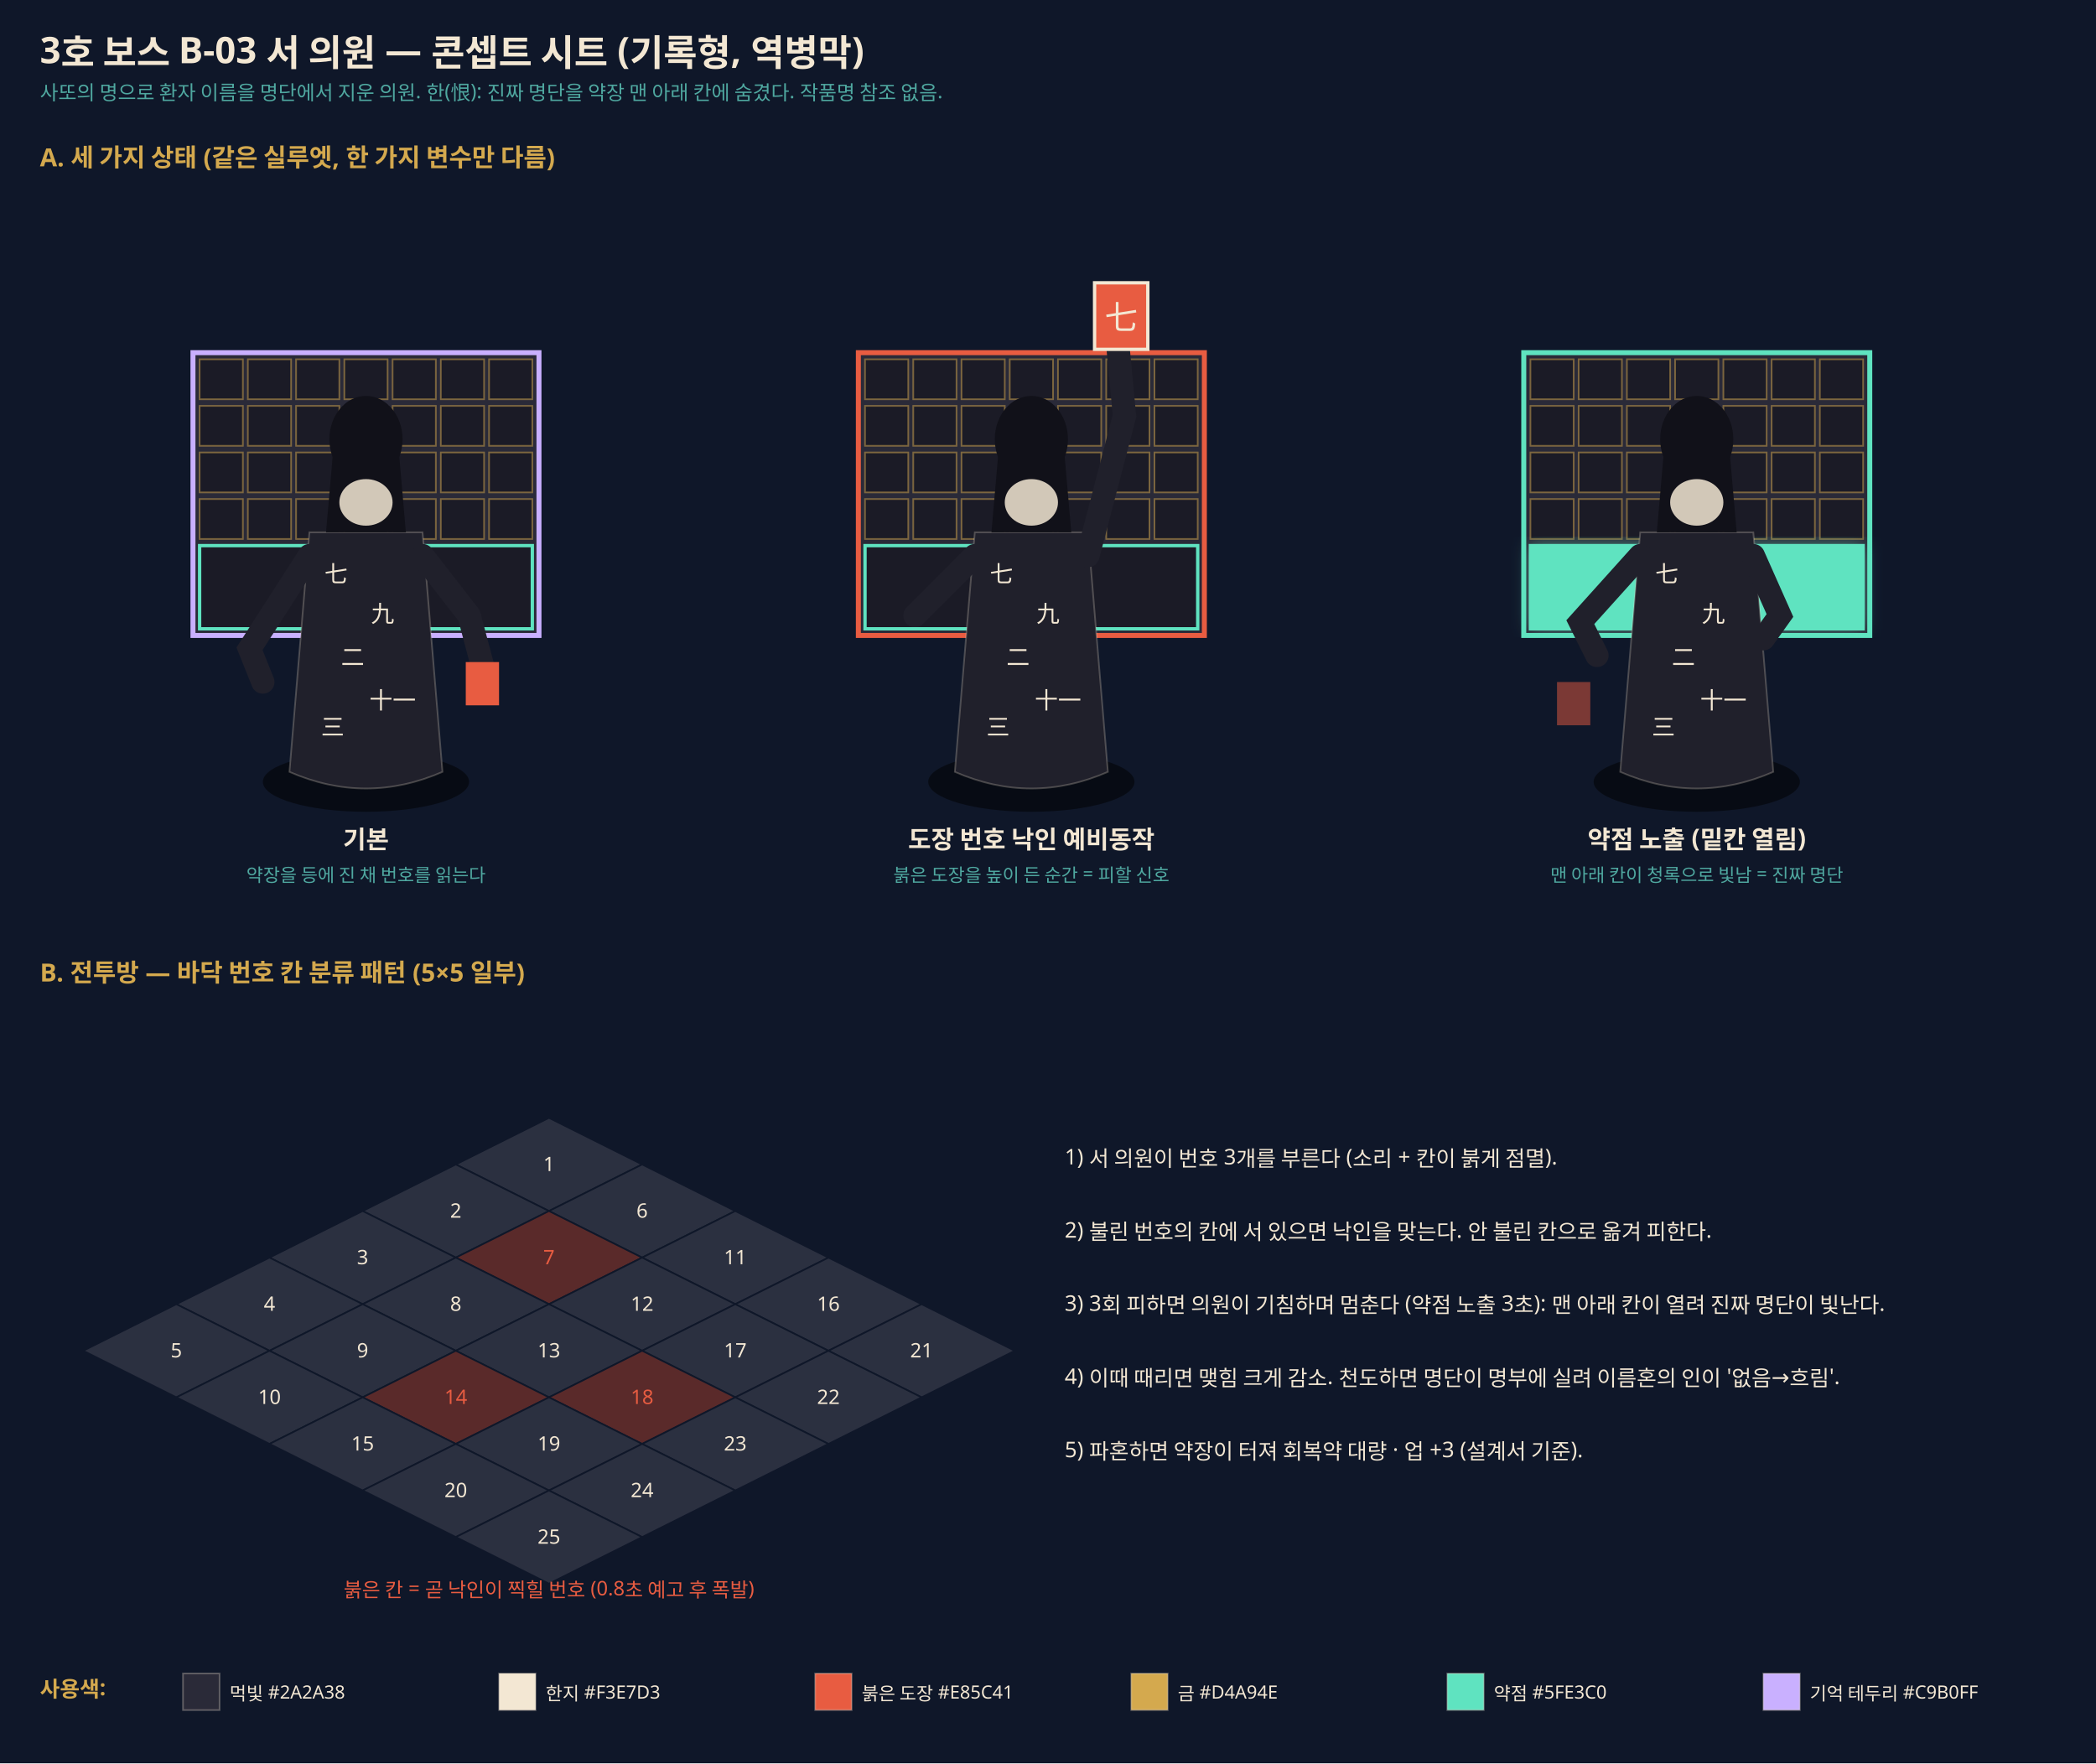
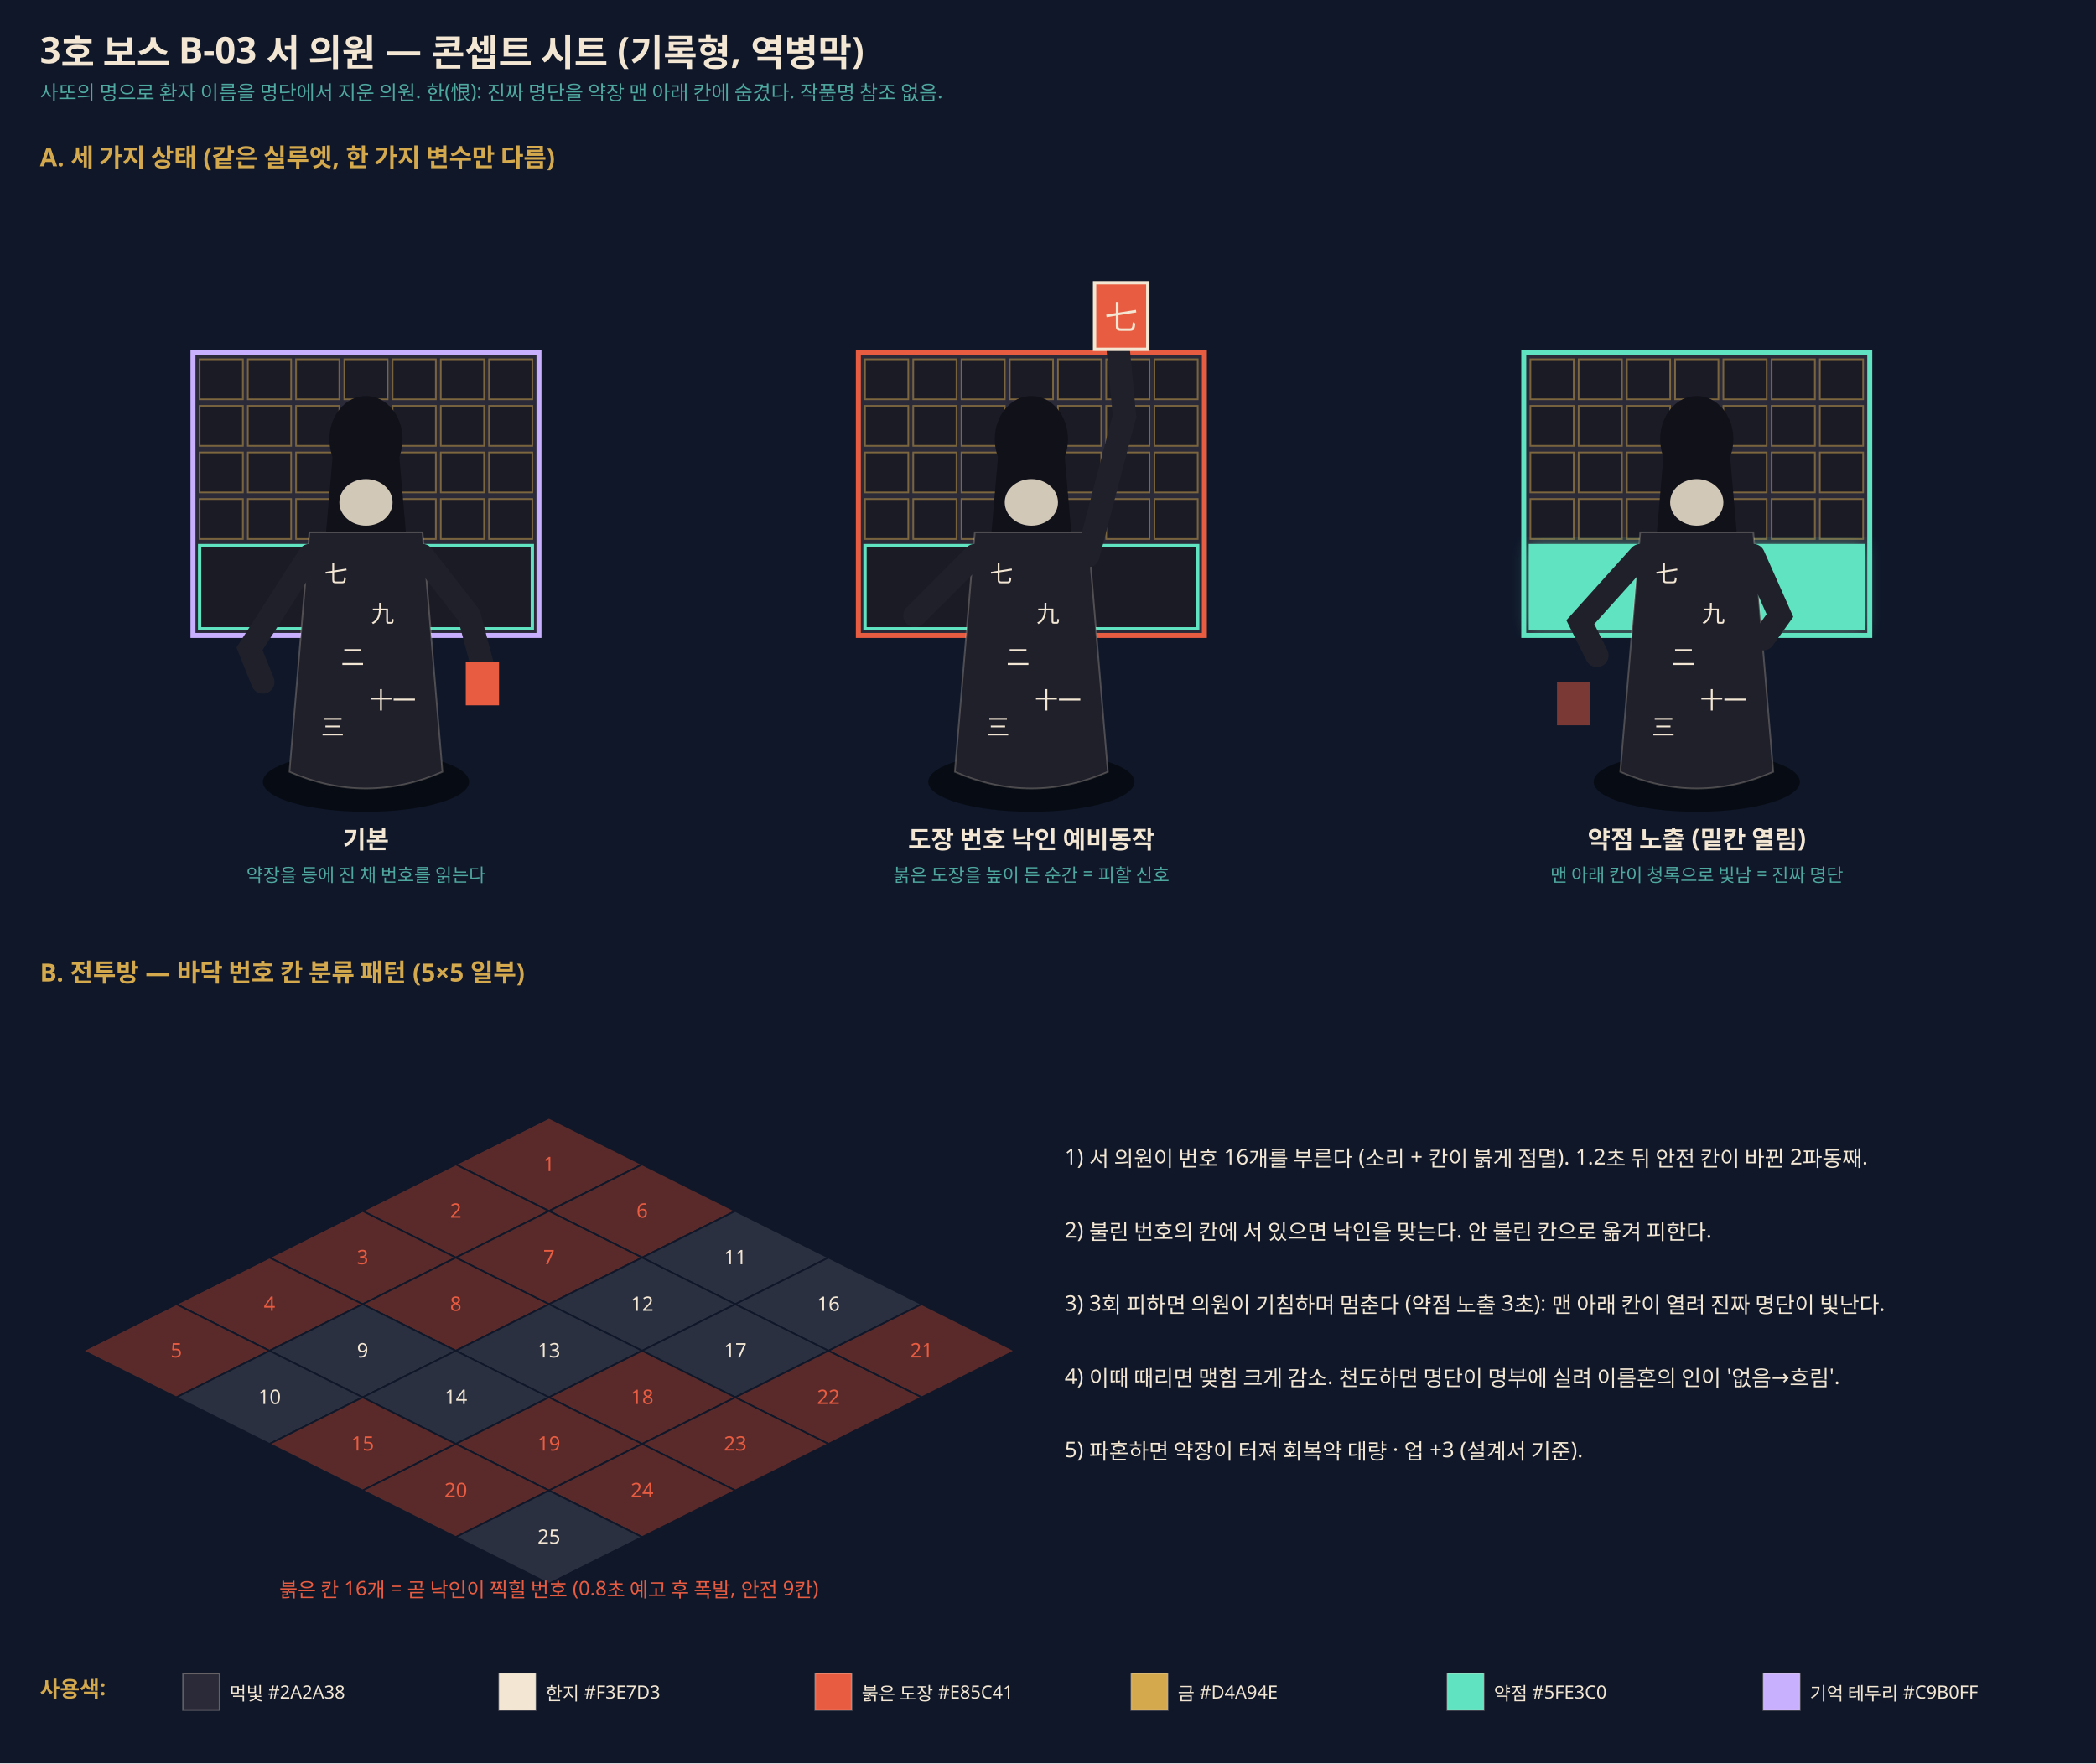
<svg xmlns="http://www.w3.org/2000/svg" viewBox="0 0 1260 1060" width="1260" height="1060" font-family="sans-serif">
  <rect width="1260" height="1060" fill="#0F1729" />
  <defs>
    <filter id="gl">
      <feGaussianBlur stdDeviation="5" />
    </filter>
  </defs>
  <text x="24" y="38" fill="#F3E7D3" font-size="22" text-anchor="start" font-weight="bold">3호 보스 B-03 서 의원 — 콘셉트 시트 (기록형, 역병막)</text>
  <text x="24" y="60" fill="#4FA8A0" font-size="12" text-anchor="start">사또의 명으로 환자 이름을 명단에서 지운 의원. 한(恨): 진짜 명단을 약장 맨 아래 칸에 숨겼다. 작품명 참조 없음.</text>
  <text x="24" y="100" fill="#D4A94E" font-size="15" text-anchor="start" font-weight="bold">A. 세 가지 상태 (같은 실루엣, 한 가지 변수만 다름)</text>
  <g transform="translate(220,470)">
    <ellipse cx="0" cy="0" rx="62" ry="18" fill="#000" opacity=".5" />
    <g transform="translate(0,-8)">
      <rect x="-104" y="-250" width="208" height="170" fill="#2A2A38" stroke="#C9B0FF" stroke-width="3" />
      <rect x="-100" y="-246" width="26" height="24" fill="#1B1B26" stroke="#D4A94E" stroke-opacity=".5" />
      <rect x="-71" y="-246" width="26" height="24" fill="#1B1B26" stroke="#D4A94E" stroke-opacity=".5" />
      <rect x="-42" y="-246" width="26" height="24" fill="#1B1B26" stroke="#D4A94E" stroke-opacity=".5" />
      <rect x="-13" y="-246" width="26" height="24" fill="#1B1B26" stroke="#D4A94E" stroke-opacity=".5" />
      <rect x="16" y="-246" width="26" height="24" fill="#1B1B26" stroke="#D4A94E" stroke-opacity=".5" />
      <rect x="45" y="-246" width="26" height="24" fill="#1B1B26" stroke="#D4A94E" stroke-opacity=".5" />
      <rect x="74" y="-246" width="26" height="24" fill="#1B1B26" stroke="#D4A94E" stroke-opacity=".5" />
      <rect x="-100" y="-218" width="26" height="24" fill="#1B1B26" stroke="#D4A94E" stroke-opacity=".5" />
      <rect x="-71" y="-218" width="26" height="24" fill="#1B1B26" stroke="#D4A94E" stroke-opacity=".5" />
      <rect x="-42" y="-218" width="26" height="24" fill="#1B1B26" stroke="#D4A94E" stroke-opacity=".5" />
      <rect x="-13" y="-218" width="26" height="24" fill="#1B1B26" stroke="#D4A94E" stroke-opacity=".5" />
      <rect x="16" y="-218" width="26" height="24" fill="#1B1B26" stroke="#D4A94E" stroke-opacity=".5" />
      <rect x="45" y="-218" width="26" height="24" fill="#1B1B26" stroke="#D4A94E" stroke-opacity=".5" />
      <rect x="74" y="-218" width="26" height="24" fill="#1B1B26" stroke="#D4A94E" stroke-opacity=".5" />
      <rect x="-100" y="-190" width="26" height="24" fill="#1B1B26" stroke="#D4A94E" stroke-opacity=".5" />
      <rect x="-71" y="-190" width="26" height="24" fill="#1B1B26" stroke="#D4A94E" stroke-opacity=".5" />
      <rect x="-42" y="-190" width="26" height="24" fill="#1B1B26" stroke="#D4A94E" stroke-opacity=".5" />
      <rect x="-13" y="-190" width="26" height="24" fill="#1B1B26" stroke="#D4A94E" stroke-opacity=".5" />
      <rect x="16" y="-190" width="26" height="24" fill="#1B1B26" stroke="#D4A94E" stroke-opacity=".5" />
      <rect x="45" y="-190" width="26" height="24" fill="#1B1B26" stroke="#D4A94E" stroke-opacity=".5" />
      <rect x="74" y="-190" width="26" height="24" fill="#1B1B26" stroke="#D4A94E" stroke-opacity=".5" />
      <rect x="-100" y="-162" width="26" height="24" fill="#1B1B26" stroke="#D4A94E" stroke-opacity=".5" />
      <rect x="-71" y="-162" width="26" height="24" fill="#1B1B26" stroke="#D4A94E" stroke-opacity=".5" />
      <rect x="-42" y="-162" width="26" height="24" fill="#1B1B26" stroke="#D4A94E" stroke-opacity=".5" />
      <rect x="-13" y="-162" width="26" height="24" fill="#1B1B26" stroke="#D4A94E" stroke-opacity=".5" />
      <rect x="16" y="-162" width="26" height="24" fill="#1B1B26" stroke="#D4A94E" stroke-opacity=".5" />
      <rect x="45" y="-162" width="26" height="24" fill="#1B1B26" stroke="#D4A94E" stroke-opacity=".5" />
      <rect x="74" y="-162" width="26" height="24" fill="#1B1B26" stroke="#D4A94E" stroke-opacity=".5" />
      <rect x="-100" y="-134" width="200" height="50" fill="#1B1B26" stroke="#5FE3C0" stroke-width="2" />
    </g>
    <path d="M-46,-6 L-34,-150 L34,-150 L46,-6 Q0,14 -46,-6 Z" fill="#20202B" stroke="#F3E7D3" stroke-opacity=".25" />
    <text x="-18" y="-120" fill="#F3E7D3" font-size="14" text-anchor="middle">七</text>
    <text x="10" y="-96" fill="#F3E7D3" font-size="14" text-anchor="middle">九</text>
    <text x="-8" y="-70" fill="#F3E7D3" font-size="14" text-anchor="middle">二</text>
    <text x="16" y="-44" fill="#F3E7D3" font-size="14" text-anchor="middle">十一</text>
    <text x="-20" y="-28" fill="#F3E7D3" font-size="14" text-anchor="middle">三</text>
    <path d="M-24,-150 L-20,-196 L20,-196 L24,-150 Z" fill="#111119" />
    <ellipse cx="0" cy="-206" rx="22" ry="26" fill="#111119" />
    <ellipse cx="0" cy="-168" rx="16" ry="14" fill="#F3E7D3" opacity=".85" />
    <path d="M-34,-136 L-70,-80 L-62,-60" stroke="#20202B" stroke-width="14" stroke-linecap="round" fill="none" />
    <path d="M34,-136 L62,-100 L70,-70" stroke="#20202B" stroke-width="14" stroke-linecap="round" fill="none" />
    <rect x="60" y="-72" width="20" height="26" fill="#E85C41" />
  </g>
  <text x="220" y="510" fill="#F3E7D3" font-size="15" text-anchor="middle" font-weight="bold">기본</text>
  <text x="220" y="530" fill="#4FA8A0" font-size="11" text-anchor="middle">약장을 등에 진 채 번호를 읽는다</text>
  <g transform="translate(620,470)">
    <ellipse cx="0" cy="0" rx="62" ry="18" fill="#000" opacity=".5" />
    <g transform="translate(0,-8)">
      <rect x="-104" y="-250" width="208" height="170" fill="#2A2A38" stroke="#E85C41" stroke-width="3" />
      <rect x="-100" y="-246" width="26" height="24" fill="#1B1B26" stroke="#D4A94E" stroke-opacity=".5" />
      <rect x="-71" y="-246" width="26" height="24" fill="#1B1B26" stroke="#D4A94E" stroke-opacity=".5" />
      <rect x="-42" y="-246" width="26" height="24" fill="#1B1B26" stroke="#D4A94E" stroke-opacity=".5" />
      <rect x="-13" y="-246" width="26" height="24" fill="#1B1B26" stroke="#D4A94E" stroke-opacity=".5" />
      <rect x="16" y="-246" width="26" height="24" fill="#1B1B26" stroke="#D4A94E" stroke-opacity=".5" />
      <rect x="45" y="-246" width="26" height="24" fill="#1B1B26" stroke="#D4A94E" stroke-opacity=".5" />
      <rect x="74" y="-246" width="26" height="24" fill="#1B1B26" stroke="#D4A94E" stroke-opacity=".5" />
      <rect x="-100" y="-218" width="26" height="24" fill="#1B1B26" stroke="#D4A94E" stroke-opacity=".5" />
      <rect x="-71" y="-218" width="26" height="24" fill="#1B1B26" stroke="#D4A94E" stroke-opacity=".5" />
      <rect x="-42" y="-218" width="26" height="24" fill="#1B1B26" stroke="#D4A94E" stroke-opacity=".5" />
      <rect x="-13" y="-218" width="26" height="24" fill="#1B1B26" stroke="#D4A94E" stroke-opacity=".5" />
      <rect x="16" y="-218" width="26" height="24" fill="#1B1B26" stroke="#D4A94E" stroke-opacity=".5" />
      <rect x="45" y="-218" width="26" height="24" fill="#1B1B26" stroke="#D4A94E" stroke-opacity=".5" />
      <rect x="74" y="-218" width="26" height="24" fill="#1B1B26" stroke="#D4A94E" stroke-opacity=".5" />
      <rect x="-100" y="-190" width="26" height="24" fill="#1B1B26" stroke="#D4A94E" stroke-opacity=".5" />
      <rect x="-71" y="-190" width="26" height="24" fill="#1B1B26" stroke="#D4A94E" stroke-opacity=".5" />
      <rect x="-42" y="-190" width="26" height="24" fill="#1B1B26" stroke="#D4A94E" stroke-opacity=".5" />
      <rect x="-13" y="-190" width="26" height="24" fill="#1B1B26" stroke="#D4A94E" stroke-opacity=".5" />
      <rect x="16" y="-190" width="26" height="24" fill="#1B1B26" stroke="#D4A94E" stroke-opacity=".5" />
      <rect x="45" y="-190" width="26" height="24" fill="#1B1B26" stroke="#D4A94E" stroke-opacity=".5" />
      <rect x="74" y="-190" width="26" height="24" fill="#1B1B26" stroke="#D4A94E" stroke-opacity=".5" />
      <rect x="-100" y="-162" width="26" height="24" fill="#1B1B26" stroke="#D4A94E" stroke-opacity=".5" />
      <rect x="-71" y="-162" width="26" height="24" fill="#1B1B26" stroke="#D4A94E" stroke-opacity=".5" />
      <rect x="-42" y="-162" width="26" height="24" fill="#1B1B26" stroke="#D4A94E" stroke-opacity=".5" />
      <rect x="-13" y="-162" width="26" height="24" fill="#1B1B26" stroke="#D4A94E" stroke-opacity=".5" />
      <rect x="16" y="-162" width="26" height="24" fill="#1B1B26" stroke="#D4A94E" stroke-opacity=".5" />
      <rect x="45" y="-162" width="26" height="24" fill="#1B1B26" stroke="#D4A94E" stroke-opacity=".5" />
      <rect x="74" y="-162" width="26" height="24" fill="#1B1B26" stroke="#D4A94E" stroke-opacity=".5" />
      <rect x="-100" y="-134" width="200" height="50" fill="#1B1B26" stroke="#5FE3C0" stroke-width="2" />
    </g>
    <path d="M-46,-6 L-34,-150 L34,-150 L46,-6 Q0,14 -46,-6 Z" fill="#20202B" stroke="#F3E7D3" stroke-opacity=".25" />
    <text x="-18" y="-120" fill="#F3E7D3" font-size="14" text-anchor="middle">七</text>
    <text x="10" y="-96" fill="#F3E7D3" font-size="14" text-anchor="middle">九</text>
    <text x="-8" y="-70" fill="#F3E7D3" font-size="14" text-anchor="middle">二</text>
    <text x="16" y="-44" fill="#F3E7D3" font-size="14" text-anchor="middle">十一</text>
    <text x="-20" y="-28" fill="#F3E7D3" font-size="14" text-anchor="middle">三</text>
    <path d="M-24,-150 L-20,-196 L20,-196 L24,-150 Z" fill="#111119" />
    <ellipse cx="0" cy="-206" rx="22" ry="26" fill="#111119" />
    <ellipse cx="0" cy="-168" rx="16" ry="14" fill="#F3E7D3" opacity=".85" />
    <path d="M34,-136 L56,-220 L52,-262" stroke="#20202B" stroke-width="14" stroke-linecap="round" fill="none" />
    <rect x="38" y="-300" width="32" height="40" fill="#E85C41" stroke="#F3E7D3" stroke-width="2" />
    <text x="54" y="-272" fill="#F3E7D3" font-size="20" text-anchor="middle">七</text>
    <path d="M-34,-136 L-70,-100" stroke="#20202B" stroke-width="14" stroke-linecap="round" />
  </g>
  <text x="620" y="510" fill="#F3E7D3" font-size="15" text-anchor="middle" font-weight="bold">도장 번호 낙인 예비동작</text>
  <text x="620" y="530" fill="#4FA8A0" font-size="11" text-anchor="middle">붉은 도장을 높이 든 순간 = 피할 신호</text>
  <g transform="translate(1020,470)">
    <ellipse cx="0" cy="0" rx="62" ry="18" fill="#000" opacity=".5" />
    <g transform="translate(0,-8)">
      <rect x="-104" y="-250" width="208" height="170" fill="#2A2A38" stroke="#5FE3C0" stroke-width="3" />
      <rect x="-100" y="-246" width="26" height="24" fill="#1B1B26" stroke="#D4A94E" stroke-opacity=".5" />
      <rect x="-71" y="-246" width="26" height="24" fill="#1B1B26" stroke="#D4A94E" stroke-opacity=".5" />
      <rect x="-42" y="-246" width="26" height="24" fill="#1B1B26" stroke="#D4A94E" stroke-opacity=".5" />
      <rect x="-13" y="-246" width="26" height="24" fill="#1B1B26" stroke="#D4A94E" stroke-opacity=".5" />
      <rect x="16" y="-246" width="26" height="24" fill="#1B1B26" stroke="#D4A94E" stroke-opacity=".5" />
      <rect x="45" y="-246" width="26" height="24" fill="#1B1B26" stroke="#D4A94E" stroke-opacity=".5" />
      <rect x="74" y="-246" width="26" height="24" fill="#1B1B26" stroke="#D4A94E" stroke-opacity=".5" />
      <rect x="-100" y="-218" width="26" height="24" fill="#1B1B26" stroke="#D4A94E" stroke-opacity=".5" />
      <rect x="-71" y="-218" width="26" height="24" fill="#1B1B26" stroke="#D4A94E" stroke-opacity=".5" />
      <rect x="-42" y="-218" width="26" height="24" fill="#1B1B26" stroke="#D4A94E" stroke-opacity=".5" />
      <rect x="-13" y="-218" width="26" height="24" fill="#1B1B26" stroke="#D4A94E" stroke-opacity=".5" />
      <rect x="16" y="-218" width="26" height="24" fill="#1B1B26" stroke="#D4A94E" stroke-opacity=".5" />
      <rect x="45" y="-218" width="26" height="24" fill="#1B1B26" stroke="#D4A94E" stroke-opacity=".5" />
      <rect x="74" y="-218" width="26" height="24" fill="#1B1B26" stroke="#D4A94E" stroke-opacity=".5" />
      <rect x="-100" y="-190" width="26" height="24" fill="#1B1B26" stroke="#D4A94E" stroke-opacity=".5" />
      <rect x="-71" y="-190" width="26" height="24" fill="#1B1B26" stroke="#D4A94E" stroke-opacity=".5" />
      <rect x="-42" y="-190" width="26" height="24" fill="#1B1B26" stroke="#D4A94E" stroke-opacity=".5" />
      <rect x="-13" y="-190" width="26" height="24" fill="#1B1B26" stroke="#D4A94E" stroke-opacity=".5" />
      <rect x="16" y="-190" width="26" height="24" fill="#1B1B26" stroke="#D4A94E" stroke-opacity=".5" />
      <rect x="45" y="-190" width="26" height="24" fill="#1B1B26" stroke="#D4A94E" stroke-opacity=".5" />
      <rect x="74" y="-190" width="26" height="24" fill="#1B1B26" stroke="#D4A94E" stroke-opacity=".5" />
      <rect x="-100" y="-162" width="26" height="24" fill="#1B1B26" stroke="#D4A94E" stroke-opacity=".5" />
      <rect x="-71" y="-162" width="26" height="24" fill="#1B1B26" stroke="#D4A94E" stroke-opacity=".5" />
      <rect x="-42" y="-162" width="26" height="24" fill="#1B1B26" stroke="#D4A94E" stroke-opacity=".5" />
      <rect x="-13" y="-162" width="26" height="24" fill="#1B1B26" stroke="#D4A94E" stroke-opacity=".5" />
      <rect x="16" y="-162" width="26" height="24" fill="#1B1B26" stroke="#D4A94E" stroke-opacity=".5" />
      <rect x="45" y="-162" width="26" height="24" fill="#1B1B26" stroke="#D4A94E" stroke-opacity=".5" />
      <rect x="74" y="-162" width="26" height="24" fill="#1B1B26" stroke="#D4A94E" stroke-opacity=".5" />
      <rect x="-100" y="-134" width="200" height="50" fill="#5FE3C0" opacity=".55" filter="url(#gl)" />
      <rect x="-100" y="-134" width="200" height="50" fill="#5FE3C0" stroke="#5FE3C0" stroke-width="2" />
    </g>
    <path d="M-46,-6 L-34,-150 L34,-150 L46,-6 Q0,14 -46,-6 Z" fill="#20202B" stroke="#F3E7D3" stroke-opacity=".25" />
    <text x="-18" y="-120" fill="#F3E7D3" font-size="14" text-anchor="middle">七</text>
    <text x="10" y="-96" fill="#F3E7D3" font-size="14" text-anchor="middle">九</text>
    <text x="-8" y="-70" fill="#F3E7D3" font-size="14" text-anchor="middle">二</text>
    <text x="16" y="-44" fill="#F3E7D3" font-size="14" text-anchor="middle">十一</text>
    <text x="-20" y="-28" fill="#F3E7D3" font-size="14" text-anchor="middle">三</text>
    <path d="M-24,-150 L-20,-196 L20,-196 L24,-150 Z" fill="#111119" />
    <ellipse cx="0" cy="-206" rx="22" ry="26" fill="#111119" />
    <ellipse cx="0" cy="-168" rx="16" ry="14" fill="#F3E7D3" opacity=".85" />
    <path d="M-34,-136 L-70,-96 L-60,-76" stroke="#20202B" stroke-width="14" stroke-linecap="round" fill="none" />
    <path d="M34,-136 L50,-100 L40,-86" stroke="#20202B" stroke-width="14" stroke-linecap="round" fill="none" />
    <rect x="-84" y="-60" width="20" height="26" fill="#E85C41" opacity=".5" />
  </g>
  <text x="1020" y="510" fill="#F3E7D3" font-size="15" text-anchor="middle" font-weight="bold">약점 노출 (밑칸 열림)</text>
  <text x="1020" y="530" fill="#4FA8A0" font-size="11" text-anchor="middle">맨 아래 칸이 청록으로 빛남 = 진짜 명단</text>
  <text x="24" y="590" fill="#D4A94E" font-size="15" text-anchor="start" font-weight="bold">B. 전투방 — 바닥 번호 칸 분류 패턴 (5×5 일부)</text>
-   <path d="M330,672 L386,700 L330,728 L274,700 Z" fill="#2B3040" stroke="#0F1729" stroke-width="1" />
-   <text x="330" y="704" fill="#F3E7D3" font-size="12" text-anchor="middle">1</text>
-   <path d="M386,700 L442,728 L386,756 L330,728 Z" fill="#2B3040" stroke="#0F1729" stroke-width="1" />
-   <text x="386" y="732" fill="#F3E7D3" font-size="12" text-anchor="middle">6</text>
+   <path d="M330,672 L386,700 L330,728 L274,700 Z" fill="#5A2A2A" stroke="#0F1729" stroke-width="1" />
+   <text x="330" y="704" fill="#E85C41" font-size="12" text-anchor="middle">1</text>
+   <path d="M386,700 L442,728 L386,756 L330,728 Z" fill="#5A2A2A" stroke="#0F1729" stroke-width="1" />
+   <text x="386" y="732" fill="#E85C41" font-size="12" text-anchor="middle">6</text>
  <path d="M442,728 L498,756 L442,784 L386,756 Z" fill="#2B3040" stroke="#0F1729" stroke-width="1" />
  <text x="442" y="760" fill="#F3E7D3" font-size="12" text-anchor="middle">11</text>
  <path d="M498,756 L554,784 L498,812 L442,784 Z" fill="#2B3040" stroke="#0F1729" stroke-width="1" />
  <text x="498" y="788" fill="#F3E7D3" font-size="12" text-anchor="middle">16</text>
-   <path d="M554,784 L610,812 L554,840 L498,812 Z" fill="#2B3040" stroke="#0F1729" stroke-width="1" />
-   <text x="554" y="816" fill="#F3E7D3" font-size="12" text-anchor="middle">21</text>
-   <path d="M274,700 L330,728 L274,756 L218,728 Z" fill="#2B3040" stroke="#0F1729" stroke-width="1" />
-   <text x="274" y="732" fill="#F3E7D3" font-size="12" text-anchor="middle">2</text>
+   <path d="M554,784 L610,812 L554,840 L498,812 Z" fill="#5A2A2A" stroke="#0F1729" stroke-width="1" />
+   <text x="554" y="816" fill="#E85C41" font-size="12" text-anchor="middle">21</text>
+   <path d="M274,700 L330,728 L274,756 L218,728 Z" fill="#5A2A2A" stroke="#0F1729" stroke-width="1" />
+   <text x="274" y="732" fill="#E85C41" font-size="12" text-anchor="middle">2</text>
  <path d="M330,728 L386,756 L330,784 L274,756 Z" fill="#5A2A2A" stroke="#0F1729" stroke-width="1" />
  <text x="330" y="760" fill="#E85C41" font-size="12" text-anchor="middle">7</text>
  <path d="M386,756 L442,784 L386,812 L330,784 Z" fill="#2B3040" stroke="#0F1729" stroke-width="1" />
  <text x="386" y="788" fill="#F3E7D3" font-size="12" text-anchor="middle">12</text>
  <path d="M442,784 L498,812 L442,840 L386,812 Z" fill="#2B3040" stroke="#0F1729" stroke-width="1" />
  <text x="442" y="816" fill="#F3E7D3" font-size="12" text-anchor="middle">17</text>
-   <path d="M498,812 L554,840 L498,868 L442,840 Z" fill="#2B3040" stroke="#0F1729" stroke-width="1" />
-   <text x="498" y="844" fill="#F3E7D3" font-size="12" text-anchor="middle">22</text>
-   <path d="M218,728 L274,756 L218,784 L162,756 Z" fill="#2B3040" stroke="#0F1729" stroke-width="1" />
-   <text x="218" y="760" fill="#F3E7D3" font-size="12" text-anchor="middle">3</text>
-   <path d="M274,756 L330,784 L274,812 L218,784 Z" fill="#2B3040" stroke="#0F1729" stroke-width="1" />
-   <text x="274" y="788" fill="#F3E7D3" font-size="12" text-anchor="middle">8</text>
+   <path d="M498,812 L554,840 L498,868 L442,840 Z" fill="#5A2A2A" stroke="#0F1729" stroke-width="1" />
+   <text x="498" y="844" fill="#E85C41" font-size="12" text-anchor="middle">22</text>
+   <path d="M218,728 L274,756 L218,784 L162,756 Z" fill="#5A2A2A" stroke="#0F1729" stroke-width="1" />
+   <text x="218" y="760" fill="#E85C41" font-size="12" text-anchor="middle">3</text>
+   <path d="M274,756 L330,784 L274,812 L218,784 Z" fill="#5A2A2A" stroke="#0F1729" stroke-width="1" />
+   <text x="274" y="788" fill="#E85C41" font-size="12" text-anchor="middle">8</text>
  <path d="M330,784 L386,812 L330,840 L274,812 Z" fill="#2B3040" stroke="#0F1729" stroke-width="1" />
  <text x="330" y="816" fill="#F3E7D3" font-size="12" text-anchor="middle">13</text>
  <path d="M386,812 L442,840 L386,868 L330,840 Z" fill="#5A2A2A" stroke="#0F1729" stroke-width="1" />
  <text x="386" y="844" fill="#E85C41" font-size="12" text-anchor="middle">18</text>
-   <path d="M442,840 L498,868 L442,896 L386,868 Z" fill="#2B3040" stroke="#0F1729" stroke-width="1" />
-   <text x="442" y="872" fill="#F3E7D3" font-size="12" text-anchor="middle">23</text>
-   <path d="M162,756 L218,784 L162,812 L106,784 Z" fill="#2B3040" stroke="#0F1729" stroke-width="1" />
-   <text x="162" y="788" fill="#F3E7D3" font-size="12" text-anchor="middle">4</text>
+   <path d="M442,840 L498,868 L442,896 L386,868 Z" fill="#5A2A2A" stroke="#0F1729" stroke-width="1" />
+   <text x="442" y="872" fill="#E85C41" font-size="12" text-anchor="middle">23</text>
+   <path d="M162,756 L218,784 L162,812 L106,784 Z" fill="#5A2A2A" stroke="#0F1729" stroke-width="1" />
+   <text x="162" y="788" fill="#E85C41" font-size="12" text-anchor="middle">4</text>
  <path d="M218,784 L274,812 L218,840 L162,812 Z" fill="#2B3040" stroke="#0F1729" stroke-width="1" />
  <text x="218" y="816" fill="#F3E7D3" font-size="12" text-anchor="middle">9</text>
-   <path d="M274,812 L330,840 L274,868 L218,840 Z" fill="#5A2A2A" stroke="#0F1729" stroke-width="1" />
-   <text x="274" y="844" fill="#E85C41" font-size="12" text-anchor="middle">14</text>
-   <path d="M330,840 L386,868 L330,896 L274,868 Z" fill="#2B3040" stroke="#0F1729" stroke-width="1" />
-   <text x="330" y="872" fill="#F3E7D3" font-size="12" text-anchor="middle">19</text>
-   <path d="M386,868 L442,896 L386,924 L330,896 Z" fill="#2B3040" stroke="#0F1729" stroke-width="1" />
-   <text x="386" y="900" fill="#F3E7D3" font-size="12" text-anchor="middle">24</text>
-   <path d="M106,784 L162,812 L106,840 L50,812 Z" fill="#2B3040" stroke="#0F1729" stroke-width="1" />
-   <text x="106" y="816" fill="#F3E7D3" font-size="12" text-anchor="middle">5</text>
+   <path d="M274,812 L330,840 L274,868 L218,840 Z" fill="#2B3040" stroke="#0F1729" stroke-width="1" />
+   <text x="274" y="844" fill="#F3E7D3" font-size="12" text-anchor="middle">14</text>
+   <path d="M330,840 L386,868 L330,896 L274,868 Z" fill="#5A2A2A" stroke="#0F1729" stroke-width="1" />
+   <text x="330" y="872" fill="#E85C41" font-size="12" text-anchor="middle">19</text>
+   <path d="M386,868 L442,896 L386,924 L330,896 Z" fill="#5A2A2A" stroke="#0F1729" stroke-width="1" />
+   <text x="386" y="900" fill="#E85C41" font-size="12" text-anchor="middle">24</text>
+   <path d="M106,784 L162,812 L106,840 L50,812 Z" fill="#5A2A2A" stroke="#0F1729" stroke-width="1" />
+   <text x="106" y="816" fill="#E85C41" font-size="12" text-anchor="middle">5</text>
  <path d="M162,812 L218,840 L162,868 L106,840 Z" fill="#2B3040" stroke="#0F1729" stroke-width="1" />
  <text x="162" y="844" fill="#F3E7D3" font-size="12" text-anchor="middle">10</text>
-   <path d="M218,840 L274,868 L218,896 L162,868 Z" fill="#2B3040" stroke="#0F1729" stroke-width="1" />
-   <text x="218" y="872" fill="#F3E7D3" font-size="12" text-anchor="middle">15</text>
-   <path d="M274,868 L330,896 L274,924 L218,896 Z" fill="#2B3040" stroke="#0F1729" stroke-width="1" />
-   <text x="274" y="900" fill="#F3E7D3" font-size="12" text-anchor="middle">20</text>
+   <path d="M218,840 L274,868 L218,896 L162,868 Z" fill="#5A2A2A" stroke="#0F1729" stroke-width="1" />
+   <text x="218" y="872" fill="#E85C41" font-size="12" text-anchor="middle">15</text>
+   <path d="M274,868 L330,896 L274,924 L218,896 Z" fill="#5A2A2A" stroke="#0F1729" stroke-width="1" />
+   <text x="274" y="900" fill="#E85C41" font-size="12" text-anchor="middle">20</text>
  <path d="M330,896 L386,924 L330,952 L274,924 Z" fill="#2B3040" stroke="#0F1729" stroke-width="1" />
  <text x="330" y="928" fill="#F3E7D3" font-size="12" text-anchor="middle">25</text>
-   <text x="330" y="960" fill="#E85C41" font-size="12" text-anchor="middle">붉은 칸 = 곧 낙인이 찍힐 번호 (0.8초 예고 후 폭발)</text>
-   <text x="640" y="700" fill="#F3E7D3" font-size="13" text-anchor="start">1) 서 의원이 번호 3개를 부른다 (소리 + 칸이 붉게 점멸).</text>
+   <text x="330" y="960" fill="#E85C41" font-size="12" text-anchor="middle">붉은 칸 16개 = 곧 낙인이 찍힐 번호 (0.8초 예고 후 폭발, 안전 9칸)</text>
+   <text x="640" y="700" fill="#F3E7D3" font-size="13" text-anchor="start">1) 서 의원이 번호 16개를 부른다 (소리 + 칸이 붉게 점멸). 1.2초 뒤 안전 칸이 바뀐 2파동째.</text>
  <text x="640" y="744" fill="#F3E7D3" font-size="13" text-anchor="start">2) 불린 번호의 칸에 서 있으면 낙인을 맞는다. 안 불린 칸으로 옮겨 피한다.</text>
  <text x="640" y="788" fill="#F3E7D3" font-size="13" text-anchor="start">3) 3회 피하면 의원이 기침하며 멈춘다 (약점 노출 3초): 맨 아래 칸이 열려 진짜 명단이 빛난다.</text>
  <text x="640" y="832" fill="#F3E7D3" font-size="13" text-anchor="start">4) 이때 때리면 맺힘 크게 감소. 천도하면 명단이 명부에 실려 이름혼의 인이 '없음→흐림'.</text>
  <text x="640" y="876" fill="#F3E7D3" font-size="13" text-anchor="start">5) 파혼하면 약장이 터져 회복약 대량 · 업 +3 (설계서 기준).</text>
  <text x="24" y="1020" fill="#D4A94E" font-size="13" text-anchor="start" font-weight="bold">사용색:</text>
  <rect x="110" y="1006" width="22" height="22" fill="#2A2A38" stroke="#F3E7D3" stroke-opacity=".3" />
  <text x="138" y="1022" fill="#F3E7D3" font-size="11" text-anchor="start">먹빛 #2A2A38</text>
  <rect x="300" y="1006" width="22" height="22" fill="#F3E7D3" stroke="#F3E7D3" stroke-opacity=".3" />
  <text x="328" y="1022" fill="#F3E7D3" font-size="11" text-anchor="start">한지 #F3E7D3</text>
  <rect x="490" y="1006" width="22" height="22" fill="#E85C41" stroke="#F3E7D3" stroke-opacity=".3" />
  <text x="518" y="1022" fill="#F3E7D3" font-size="11" text-anchor="start">붉은 도장 #E85C41</text>
  <rect x="680" y="1006" width="22" height="22" fill="#D4A94E" stroke="#F3E7D3" stroke-opacity=".3" />
  <text x="708" y="1022" fill="#F3E7D3" font-size="11" text-anchor="start">금 #D4A94E</text>
  <rect x="870" y="1006" width="22" height="22" fill="#5FE3C0" stroke="#F3E7D3" stroke-opacity=".3" />
  <text x="898" y="1022" fill="#F3E7D3" font-size="11" text-anchor="start">약점 #5FE3C0</text>
  <rect x="1060" y="1006" width="22" height="22" fill="#C9B0FF" stroke="#F3E7D3" stroke-opacity=".3" />
  <text x="1088" y="1022" fill="#F3E7D3" font-size="11" text-anchor="start">기억 테두리 #C9B0FF</text>
</svg>
